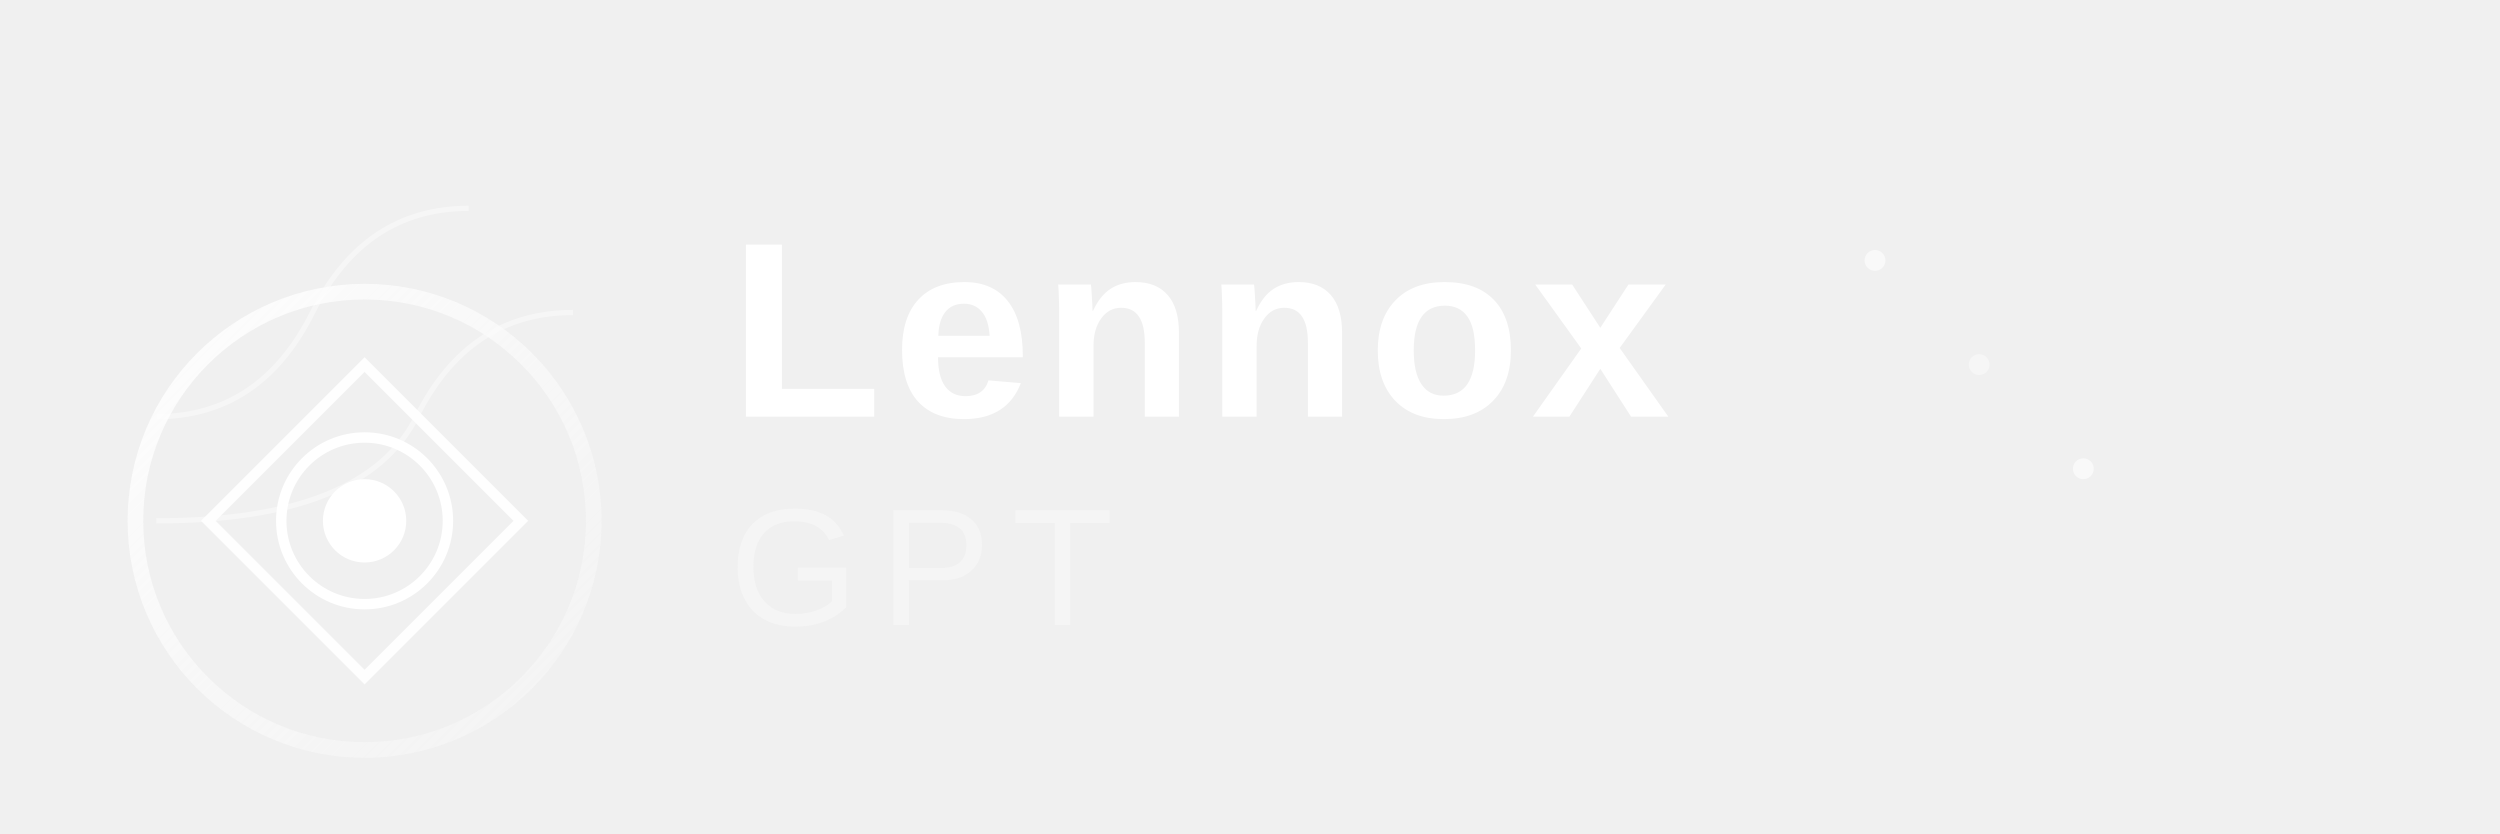
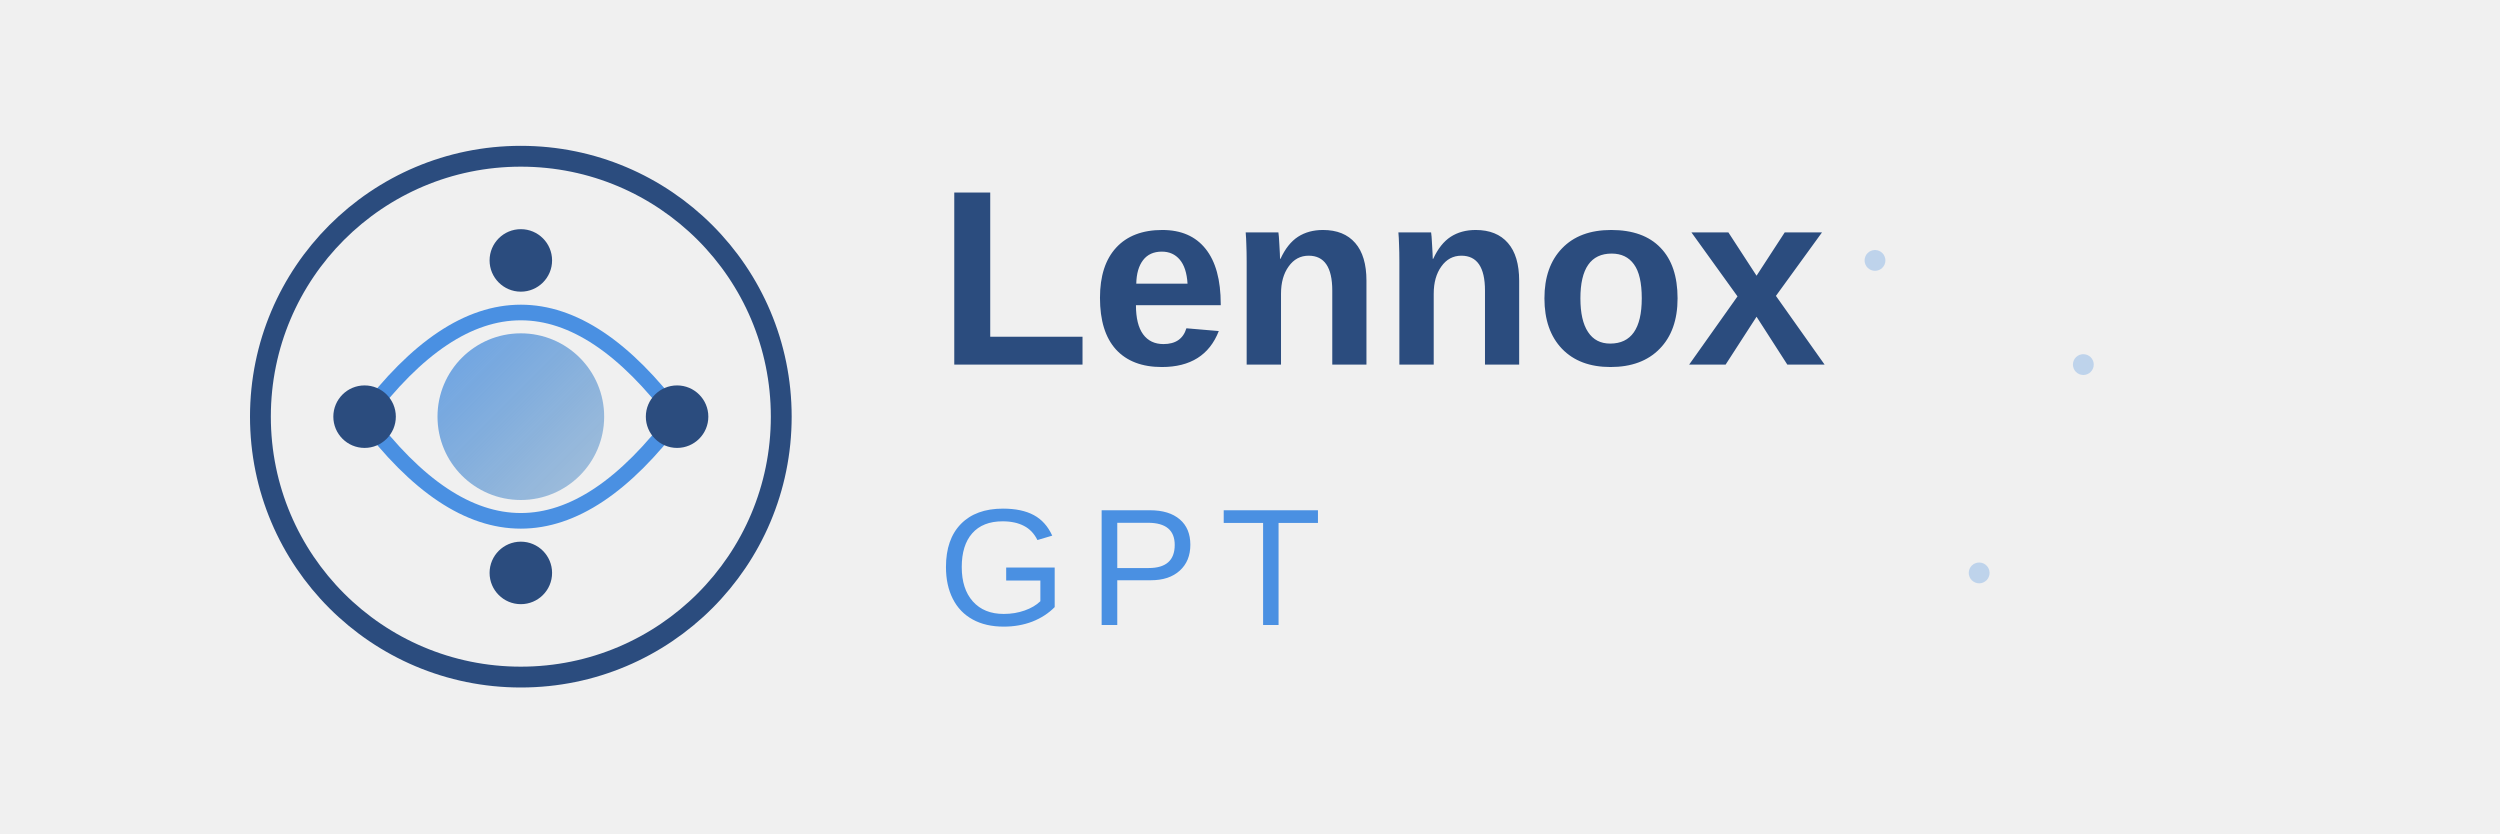
<svg xmlns="http://www.w3.org/2000/svg" viewBox="0 0 240 80">
  <defs>
-     <linearGradient id="whiteGlow" x1="0%" y1="0%" x2="100%" y2="100%">
-       <stop offset="0%" style="stop-color:#FFFFFF;stop-opacity:0.9" />
-       <stop offset="100%" style="stop-color:#F5F5F5;stop-opacity:0.6" />
+     <linearGradient id="lightGlow" x1="0%" y1="0%" x2="100%" y2="100%">
+       <stop offset="0%" style="stop-color:#4A90E2;stop-opacity:0.8" />
+       <stop offset="100%" style="stop-color:#357ABD;stop-opacity:0.4" />
    </linearGradient>
  </defs>
-   <g transform="translate(10, 10)">
-     <path d="M5 30 Q 15 30, 20 20 T 35 10" fill="none" stroke="#FFFFFF" stroke-width="0.5" opacity="0.4" />
-     <path d="M5 40 Q 25 40, 30 30 T 45 20" fill="none" stroke="#FFFFFF" stroke-width="0.5" opacity="0.4" />
-     <g transform="translate(0, 15)">
-       <circle cx="25" cy="25" r="22" fill="none" stroke="url(#whiteGlow)" stroke-width="1.5" />
-       <path d="M25 10 L 40 25 L 25 40 L 10 25 Z" fill="none" stroke="#FFFFFF" stroke-width="1" opacity="0.9" />
-       <circle cx="25" cy="25" r="8" fill="none" stroke="#FFFFFF" stroke-width="1" />
-       <circle cx="25" cy="25" r="4" fill="#FFFFFF">
-         <animate attributeName="opacity" values="0.4;0.8;0.4" dur="2s" repeatCount="indefinite" />
+   <g transform="translate(20, 10)">
+     <g>
+       <circle cx="30" cy="30" r="25" fill="none" stroke="#2B4C7E" stroke-width="2" />
+       <path d="M15 30 Q 30 10, 45 30" fill="none" stroke="#4A90E2" stroke-width="1.5" />
+       <path d="M15 30 Q 30 50, 45 30" fill="none" stroke="#4A90E2" stroke-width="1.5" />
+       <circle cx="30" cy="30" r="8" fill="url(#lightGlow)">
+         <animate attributeName="opacity" values="0.6;1;0.6" dur="2s" repeatCount="indefinite" />
      </circle>
+       <circle cx="15" cy="30" r="3" fill="#2B4C7E" />
+       <circle cx="45" cy="30" r="3" fill="#2B4C7E" />
+       <circle cx="30" cy="15" r="3" fill="#2B4C7E" />
+       <circle cx="30" cy="45" r="3" fill="#2B4C7E" />
    </g>
-     <g transform="translate(60, 30)">
-       <text x="0" y="0" font-family="Arial, sans-serif" font-size="24" font-weight="600" fill="#FFFFFF" letter-spacing="1">
+     <g transform="translate(70, 25)">
+       <text font-family="Arial, sans-serif" font-size="24" font-weight="bold" fill="#2B4C7E">
        Lennox
      </text>
-       <text x="0" y="20" font-family="Arial, sans-serif" font-size="16" font-weight="500" fill="#F5F5F5" letter-spacing="2">
+       <text y="25" font-family="Arial, sans-serif" font-size="16" fill="#4A90E2" letter-spacing="2">
        GPT
      </text>
    </g>
-     <g fill="#FFFFFF">
-       <circle cx="170" cy="15" r="1" opacity="0.6" />
-       <circle cx="180" cy="25" r="1" opacity="0.4" />
-       <circle cx="190" cy="35" r="1" opacity="0.6" />
+     <g opacity="0.3">
+       <circle cx="160" cy="15" r="1" fill="#4A90E2" />
+       <circle cx="170" cy="45" r="1" fill="#4A90E2" />
+       <circle cx="180" cy="25" r="1" fill="#4A90E2" />
    </g>
  </g>
</svg>
